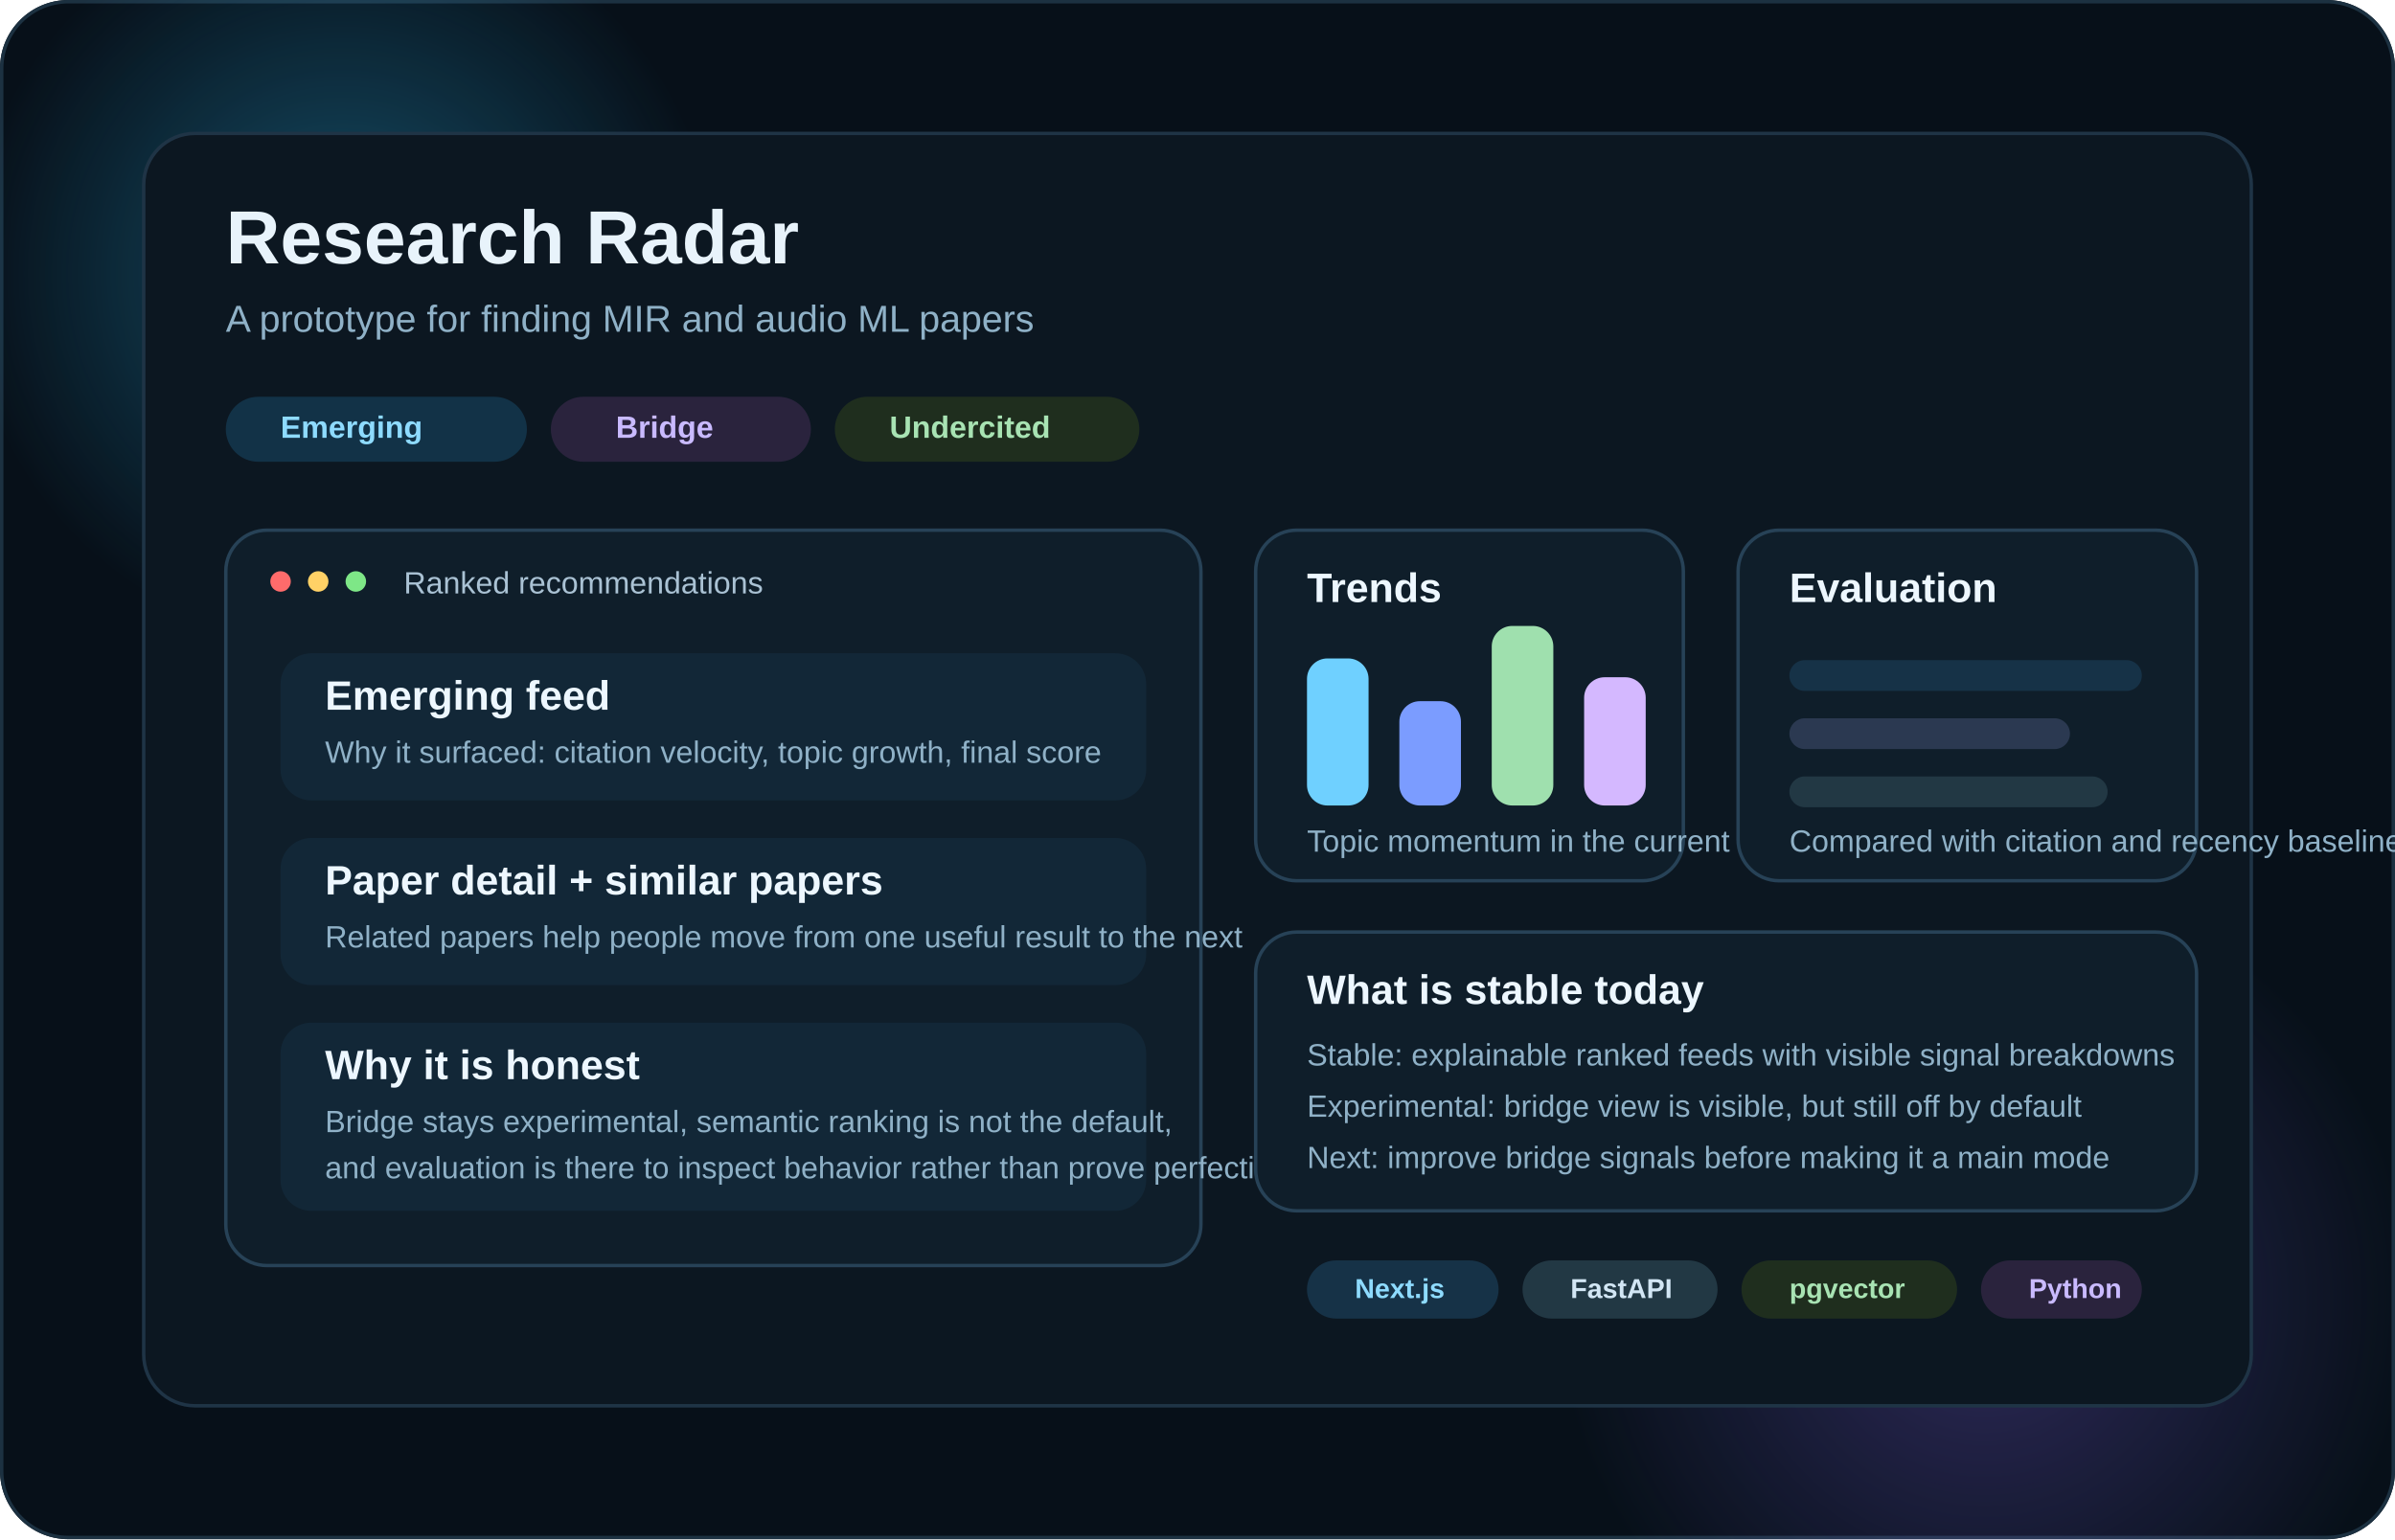
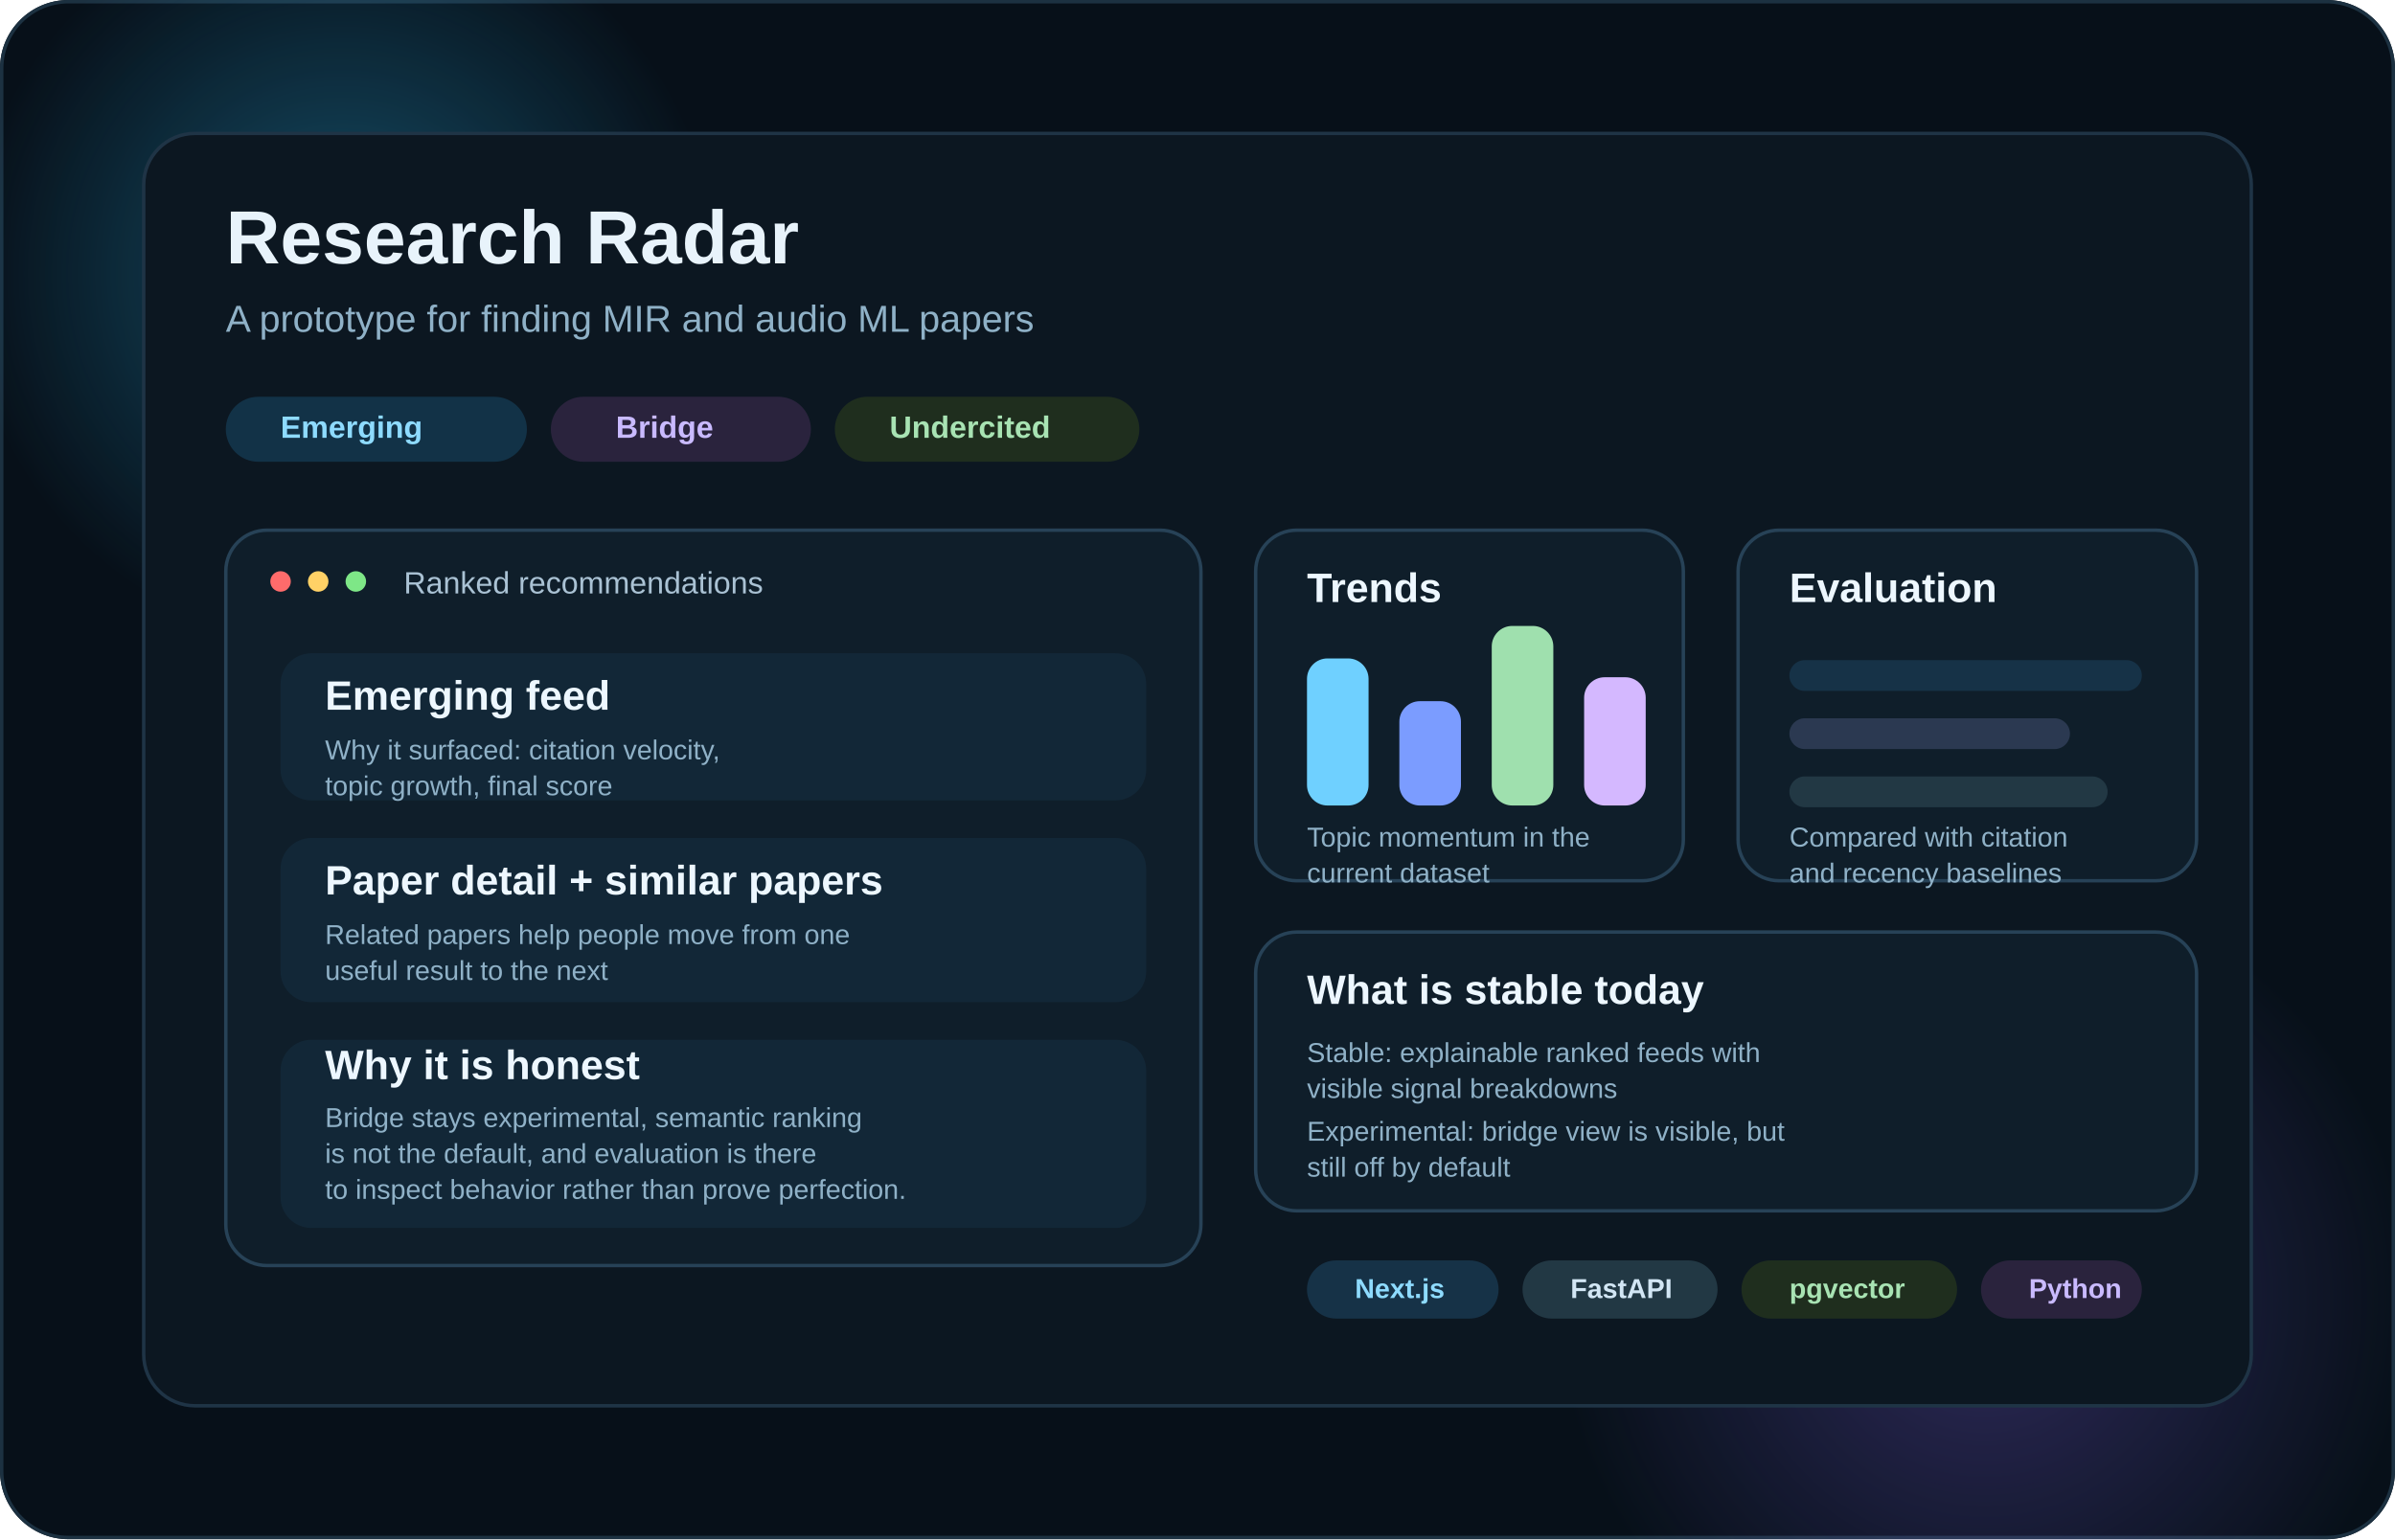
<svg xmlns="http://www.w3.org/2000/svg" width="1400" height="900" viewBox="0 0 1400 900" fill="none">
  <rect width="1400" height="900" rx="40" fill="#071019" />
  <rect x="1" y="1" width="1398" height="898" rx="39" stroke="#1C3141" stroke-width="2" />
  <circle cx="200" cy="160" r="220" fill="url(#glowA)" opacity="0.35" />
  <circle cx="1160" cy="760" r="250" fill="url(#glowB)" opacity="0.28" />
  <rect x="84" y="78" width="1232" height="744" rx="30" fill="#0C1721" stroke="#1F3446" stroke-width="2" />
  <text x="132" y="154" fill="#E8F3FB" font-family="Arial, sans-serif" font-size="44" font-weight="700">Research Radar</text>
  <text x="132" y="194" fill="#8FB1C7" font-family="Arial, sans-serif" font-size="22">A prototype for finding MIR and audio ML papers</text>
  <rect x="132" y="232" width="176" height="38" rx="19" fill="#123247" />
  <text x="164" y="256" fill="#8EDBFF" font-family="Arial, sans-serif" font-size="18" font-weight="700">Emerging</text>
  <rect x="322" y="232" width="152" height="38" rx="19" fill="#2A233D" />
  <text x="360" y="256" fill="#C9BAFF" font-family="Arial, sans-serif" font-size="18" font-weight="700">Bridge</text>
  <rect x="488" y="232" width="178" height="38" rx="19" fill="#1F2E1E" />
  <text x="520" y="256" fill="#A8E3B3" font-family="Arial, sans-serif" font-size="18" font-weight="700">Undercited</text>
  <rect x="132" y="310" width="570" height="430" rx="24" fill="#0F1E2A" stroke="#274257" stroke-width="2" />
  <circle cx="164" cy="340" r="6" fill="#FF6B6B" />
  <circle cx="186" cy="340" r="6" fill="#FFD166" />
  <circle cx="208" cy="340" r="6" fill="#7EE787" />
  <text x="236" y="347" fill="#AAC2D4" font-family="Arial, sans-serif" font-size="18">Ranked recommendations</text>
  <rect x="164" y="382" width="506" height="86" rx="18" fill="#122737" />
  <text x="190" y="415" fill="#EDF7FF" font-family="Arial, sans-serif" font-size="24" font-weight="700">Emerging feed</text>
-   <text x="190" y="446" fill="#8FB1C7" font-family="Arial, sans-serif" font-size="18">Why it surfaced: citation velocity, topic growth, final score</text>
-   <rect x="164" y="490" width="506" height="86" rx="18" fill="#122737" />
+   <text x="190" y="444" fill="#8FB1C7" font-family="Arial, sans-serif" font-size="16">Why it surfaced: citation velocity,</text>
+   <text x="190" y="465" fill="#8FB1C7" font-family="Arial, sans-serif" font-size="16">topic growth, final score</text>
+   <rect x="164" y="490" width="506" height="96" rx="18" fill="#122737" />
  <text x="190" y="523" fill="#EDF7FF" font-family="Arial, sans-serif" font-size="24" font-weight="700">Paper detail + similar papers</text>
-   <text x="190" y="554" fill="#8FB1C7" font-family="Arial, sans-serif" font-size="18">Related papers help people move from one useful result to the next</text>
-   <rect x="164" y="598" width="506" height="110" rx="18" fill="#122737" />
+   <text x="190" y="552" fill="#8FB1C7" font-family="Arial, sans-serif" font-size="16">Related papers help people move from one</text>
+   <text x="190" y="573" fill="#8FB1C7" font-family="Arial, sans-serif" font-size="16">useful result to the next</text>
+   <rect x="164" y="608" width="506" height="110" rx="18" fill="#122737" />
  <text x="190" y="631" fill="#EDF7FF" font-family="Arial, sans-serif" font-size="24" font-weight="700">Why it is honest</text>
-   <text x="190" y="662" fill="#8FB1C7" font-family="Arial, sans-serif" font-size="18">Bridge stays experimental, semantic ranking is not the default,</text>
-   <text x="190" y="689" fill="#8FB1C7" font-family="Arial, sans-serif" font-size="18">and evaluation is there to inspect behavior rather than prove perfection.</text>
+   <text x="190" y="659" fill="#8FB1C7" font-family="Arial, sans-serif" font-size="16">Bridge stays experimental, semantic ranking</text>
+   <text x="190" y="680" fill="#8FB1C7" font-family="Arial, sans-serif" font-size="16">is not the default, and evaluation is there</text>
+   <text x="190" y="701" fill="#8FB1C7" font-family="Arial, sans-serif" font-size="16">to inspect behavior rather than prove perfection.</text>
  <rect x="734" y="310" width="250" height="205" rx="24" fill="#0F1E2A" stroke="#274257" stroke-width="2" />
  <text x="764" y="352" fill="#EDF7FF" font-family="Arial, sans-serif" font-size="24" font-weight="700">Trends</text>
  <rect x="764" y="385" width="36" height="86" rx="12" fill="#6FD0FF" />
  <rect x="818" y="410" width="36" height="61" rx="12" fill="#7B9CFF" />
  <rect x="872" y="366" width="36" height="105" rx="12" fill="#9FE0AE" />
  <rect x="926" y="396" width="36" height="75" rx="12" fill="#D4B8FF" />
-   <text x="764" y="498" fill="#8FB1C7" font-family="Arial, sans-serif" font-size="18">Topic momentum in the current dataset</text>
+   <text x="764" y="495" fill="#8FB1C7" font-family="Arial, sans-serif" font-size="16">Topic momentum in the</text>
+   <text x="764" y="516" fill="#8FB1C7" font-family="Arial, sans-serif" font-size="16">current dataset</text>
  <rect x="1016" y="310" width="268" height="205" rx="24" fill="#0F1E2A" stroke="#274257" stroke-width="2" />
  <text x="1046" y="352" fill="#EDF7FF" font-family="Arial, sans-serif" font-size="24" font-weight="700">Evaluation</text>
  <rect x="1046" y="386" width="206" height="18" rx="9" fill="#163247" />
  <rect x="1046" y="420" width="164" height="18" rx="9" fill="#2B3951" />
  <rect x="1046" y="454" width="186" height="18" rx="9" fill="#223844" />
-   <text x="1046" y="498" fill="#8FB1C7" font-family="Arial, sans-serif" font-size="18">Compared with citation and recency baselines</text>
+   <text x="1046" y="495" fill="#8FB1C7" font-family="Arial, sans-serif" font-size="16">Compared with citation</text>
+   <text x="1046" y="516" fill="#8FB1C7" font-family="Arial, sans-serif" font-size="16">and recency baselines</text>
  <rect x="734" y="545" width="550" height="163" rx="24" fill="#0F1E2A" stroke="#274257" stroke-width="2" />
  <text x="764" y="587" fill="#EDF7FF" font-family="Arial, sans-serif" font-size="24" font-weight="700">What is stable today</text>
-   <text x="764" y="623" fill="#8FB1C7" font-family="Arial, sans-serif" font-size="18">Stable: explainable ranked feeds with visible signal breakdowns</text>
-   <text x="764" y="653" fill="#8FB1C7" font-family="Arial, sans-serif" font-size="18">Experimental: bridge view is visible, but still off by default</text>
-   <text x="764" y="683" fill="#8FB1C7" font-family="Arial, sans-serif" font-size="18">Next: improve bridge signals before making it a main mode</text>
+   <text x="764" y="621" fill="#8FB1C7" font-family="Arial, sans-serif" font-size="16">Stable: explainable ranked feeds with</text>
+   <text x="764" y="642" fill="#8FB1C7" font-family="Arial, sans-serif" font-size="16">visible signal breakdowns</text>
+   <text x="764" y="667" fill="#8FB1C7" font-family="Arial, sans-serif" font-size="16">Experimental: bridge view is visible, but</text>
+   <text x="764" y="688" fill="#8FB1C7" font-family="Arial, sans-serif" font-size="16">still off by default</text>
  <rect x="764" y="737" width="112" height="34" rx="17" fill="#163247" />
  <text x="792" y="759" fill="#8EDBFF" font-family="Arial, sans-serif" font-size="16" font-weight="700">Next.js</text>
  <rect x="890" y="737" width="114" height="34" rx="17" fill="#223844" />
  <text x="918" y="759" fill="#D2E6F4" font-family="Arial, sans-serif" font-size="16" font-weight="700">FastAPI</text>
  <rect x="1018" y="737" width="126" height="34" rx="17" fill="#1F2E1E" />
  <text x="1046" y="759" fill="#A8E3B3" font-family="Arial, sans-serif" font-size="16" font-weight="700">pgvector</text>
  <rect x="1158" y="737" width="94" height="34" rx="17" fill="#2A233D" />
  <text x="1186" y="759" fill="#C9BAFF" font-family="Arial, sans-serif" font-size="16" font-weight="700">Python</text>
  <defs>
    <radialGradient id="glowA" cx="0" cy="0" r="1" gradientUnits="userSpaceOnUse" gradientTransform="translate(200 160) rotate(90) scale(220)">
      <stop stop-color="#2EC5FF" />
      <stop offset="1" stop-color="#2EC5FF" stop-opacity="0" />
    </radialGradient>
    <radialGradient id="glowB" cx="0" cy="0" r="1" gradientUnits="userSpaceOnUse" gradientTransform="translate(1160 760) rotate(90) scale(250)">
      <stop stop-color="#8F6BFF" />
      <stop offset="1" stop-color="#8F6BFF" stop-opacity="0" />
    </radialGradient>
  </defs>
</svg>
